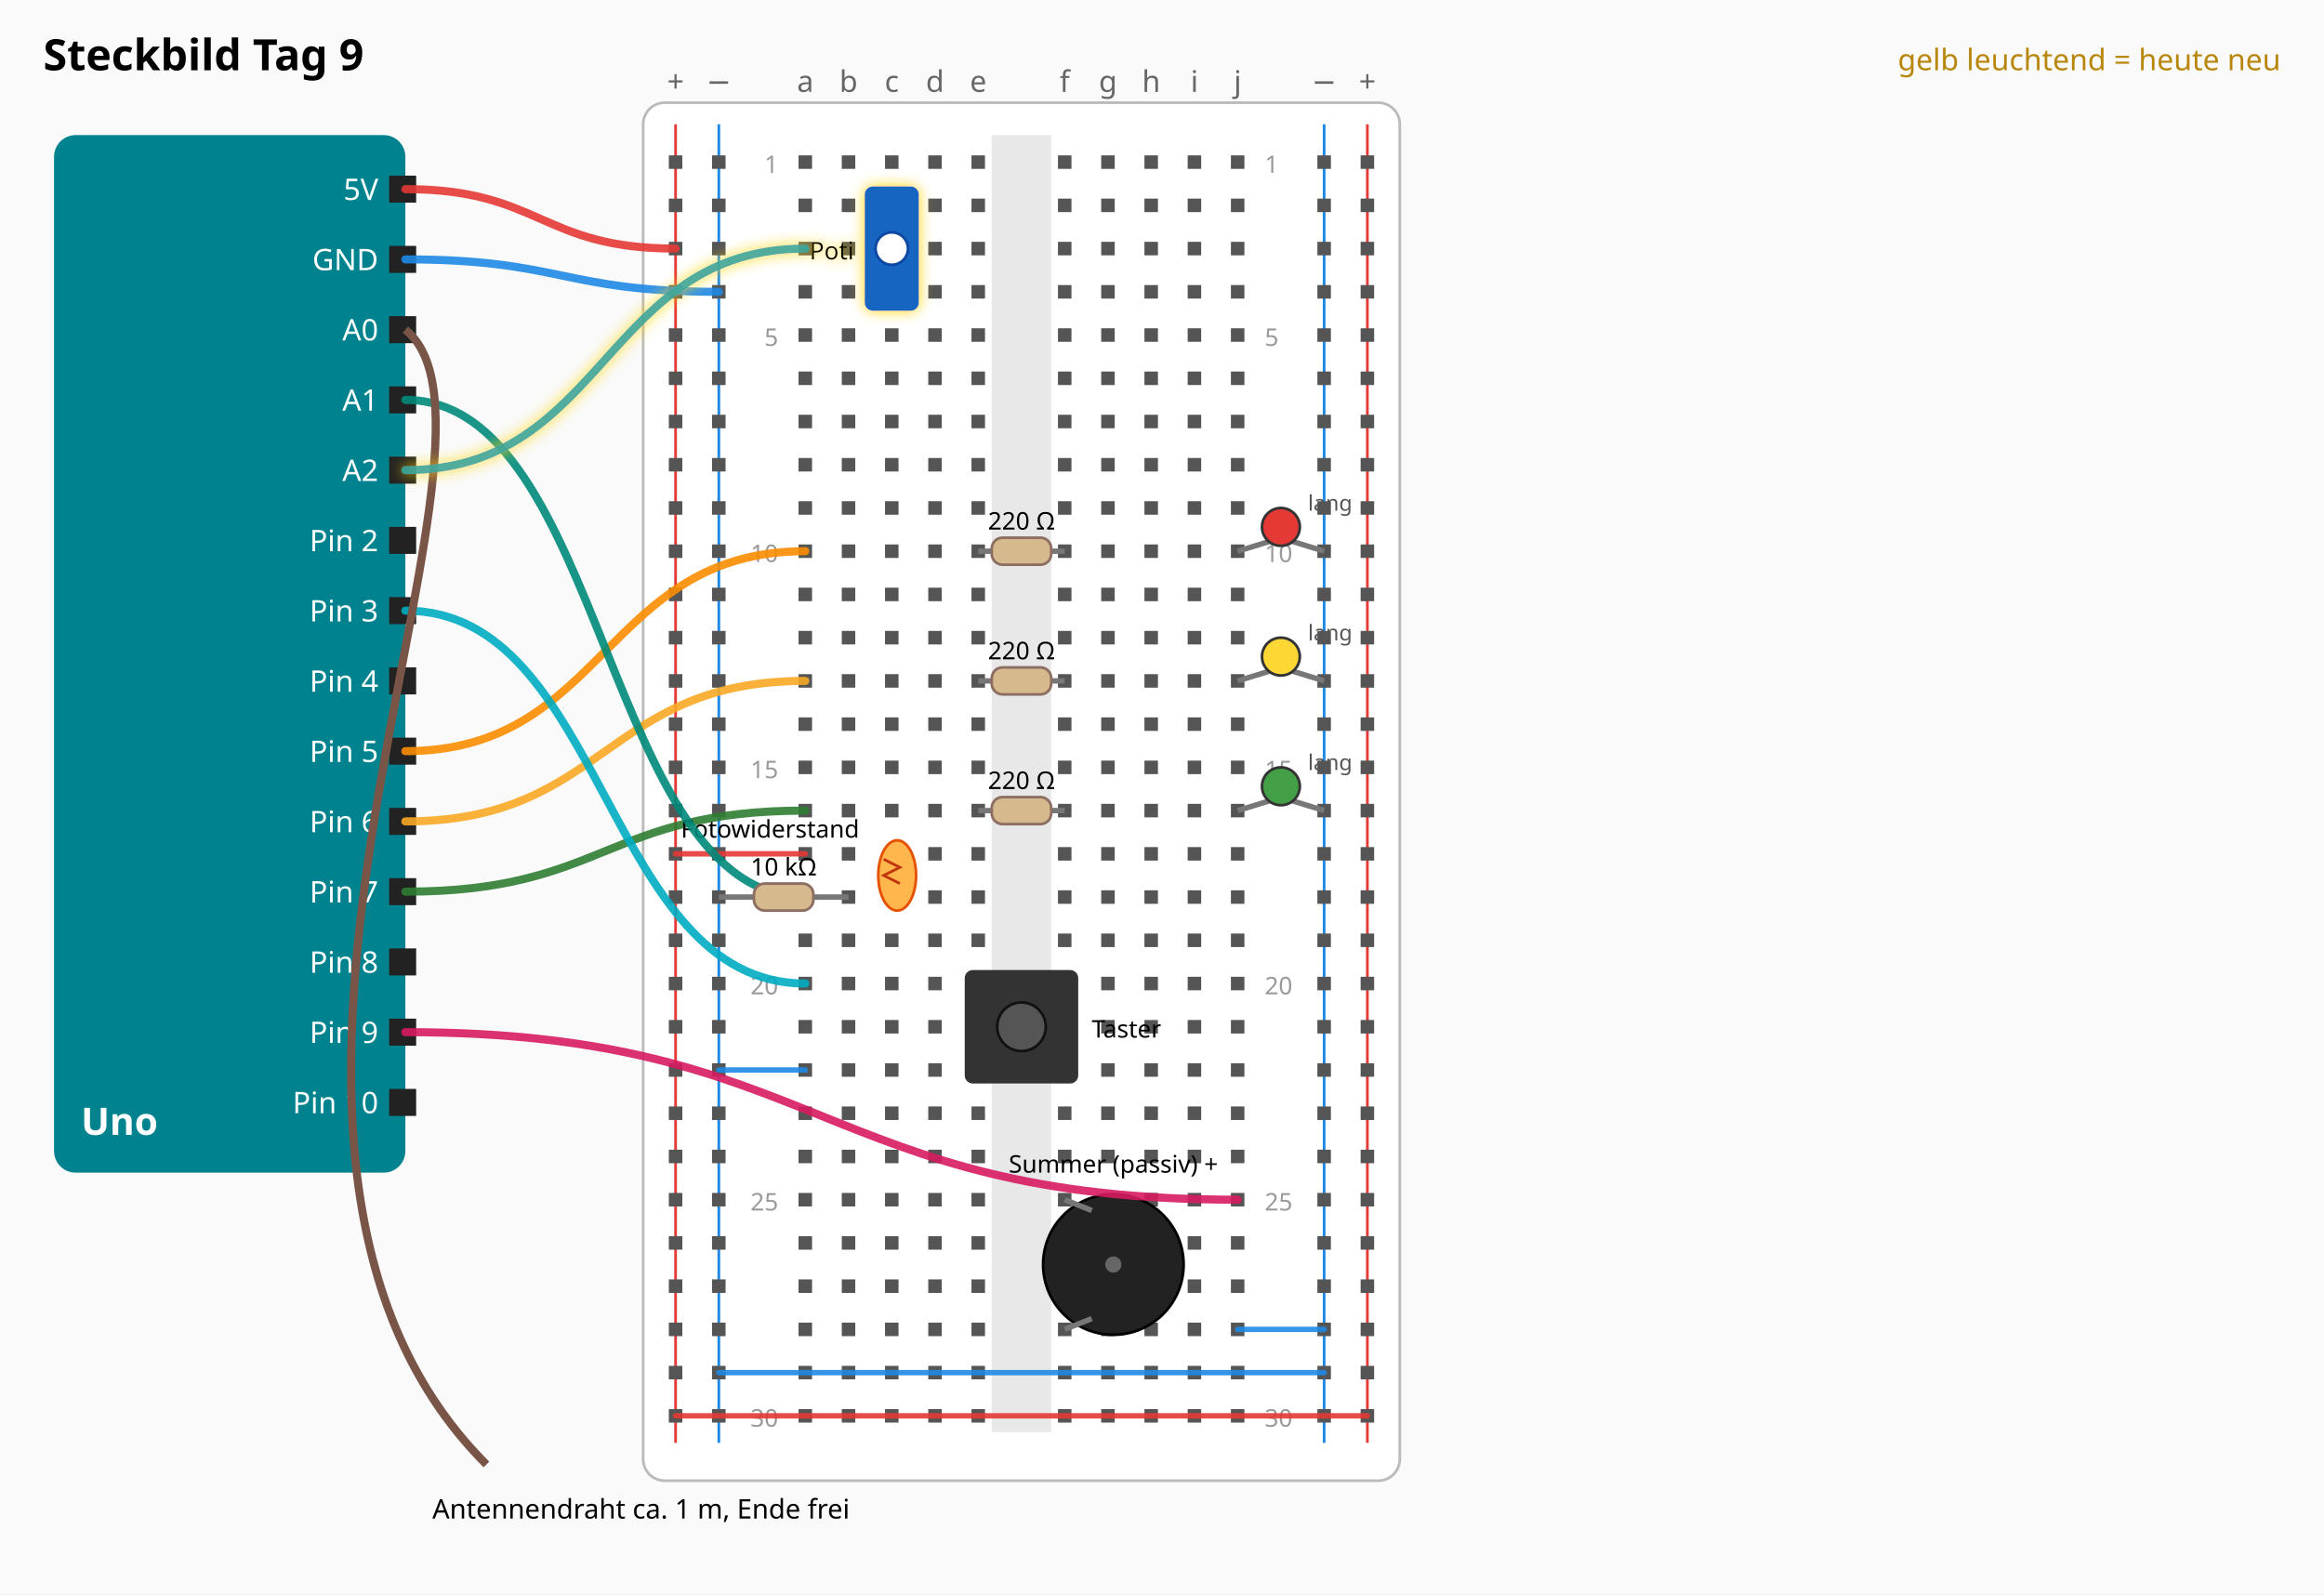
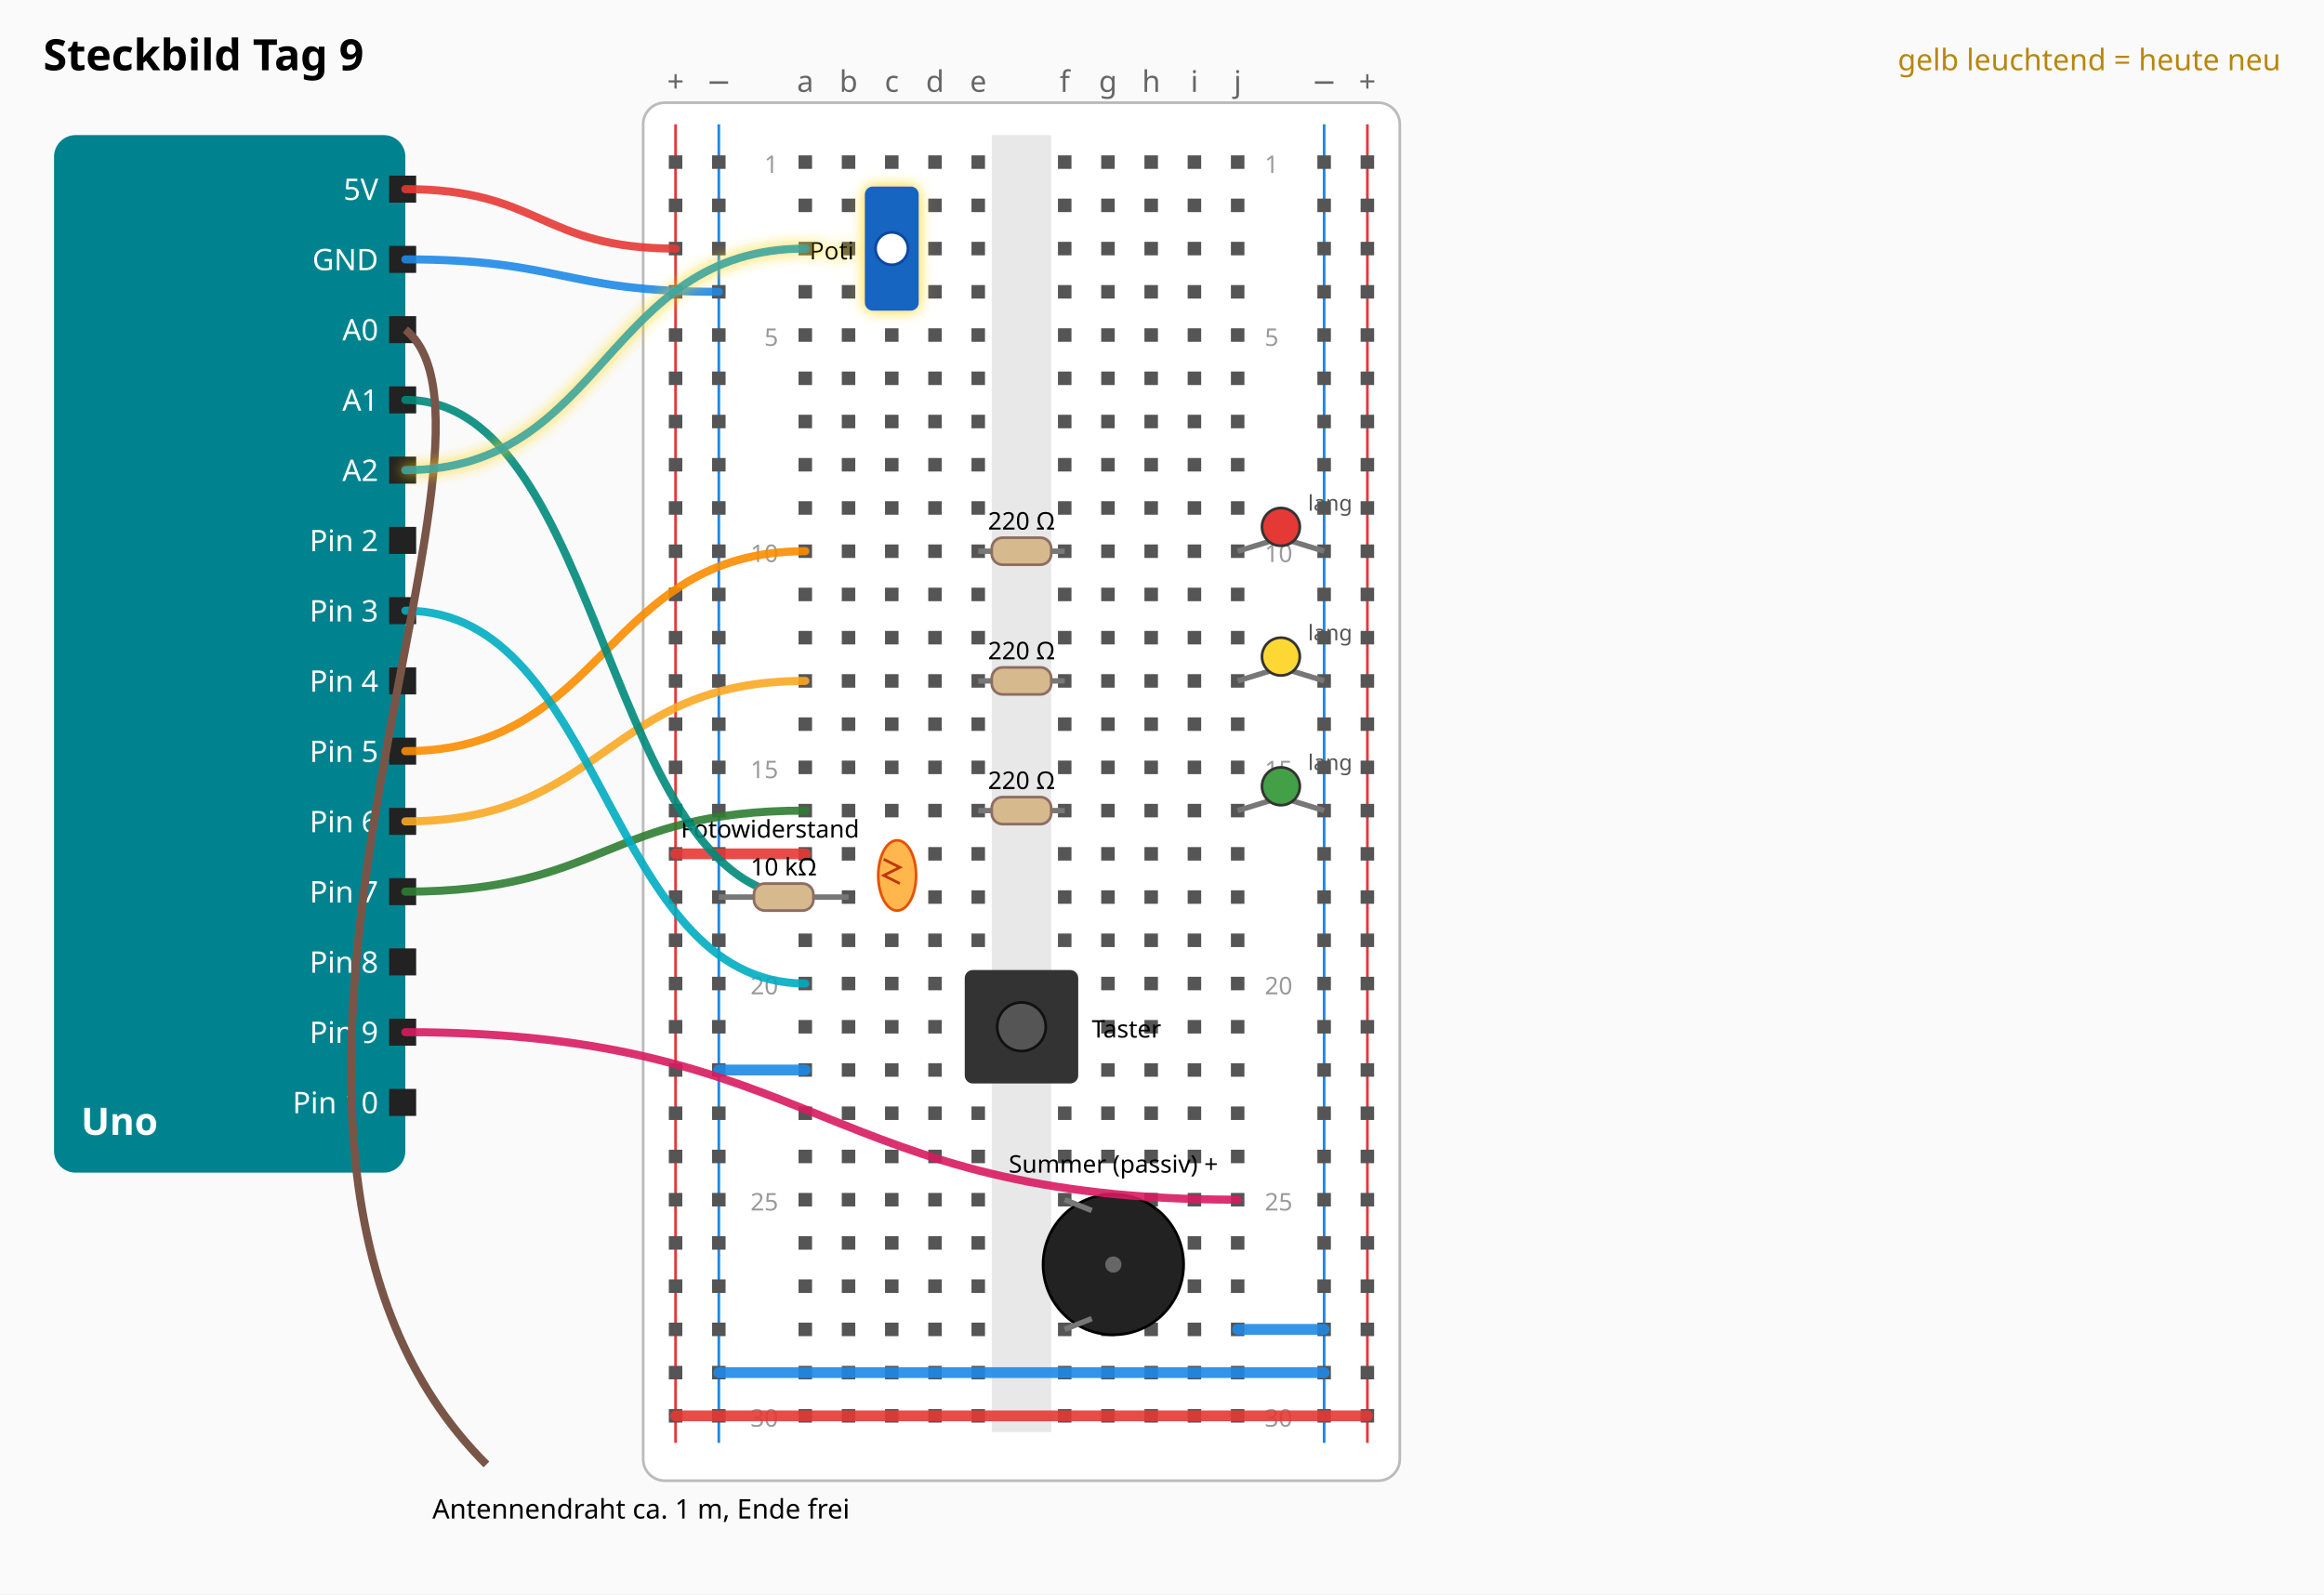
<svg xmlns="http://www.w3.org/2000/svg" viewBox="0 0 860 590" font-family="sans-serif" font-size="11">
  <defs>
    <filter id="glow" x="-50%" y="-50%" width="200%" height="200%">
      <feDropShadow dx="0" dy="0" stdDeviation="2.5" flood-color="#ffd400" flood-opacity="1" />
    </filter>
  </defs>
  <rect width="860" height="590" fill="#fafafa" />
  <text x="16" y="26" font-size="16" font-weight="bold">Steckbild Tag 9</text>
  <text x="844" y="26" text-anchor="end" fill="#b8860b">gelb leuchtend = heute neu</text>
  <rect x="238" y="38" width="280" height="510" rx="8" fill="#ffffff" stroke="#bbb" />
  <rect x="367" y="50" width="22" height="480" fill="#e8e8e8" />
  <line x1="250" y1="46" x2="250" y2="534" stroke="#e53935" stroke-width="1" />
  <line x1="506" y1="46" x2="506" y2="534" stroke="#e53935" stroke-width="1" />
  <line x1="266" y1="46" x2="266" y2="534" stroke="#1e88e5" stroke-width="1" />
  <line x1="490" y1="46" x2="490" y2="534" stroke="#1e88e5" stroke-width="1" />
  <text x="250" y="34" text-anchor="middle" fill="#666">+</text>
  <rect x="247.5" y="57.5" width="5" height="5" fill="#555" />
  <rect x="247.5" y="73.5" width="5" height="5" fill="#555" />
  <rect x="247.5" y="89.5" width="5" height="5" fill="#555" />
  <rect x="247.5" y="105.5" width="5" height="5" fill="#555" />
  <rect x="247.5" y="121.5" width="5" height="5" fill="#555" />
  <rect x="247.5" y="137.5" width="5" height="5" fill="#555" />
  <rect x="247.5" y="153.5" width="5" height="5" fill="#555" />
  <rect x="247.5" y="169.5" width="5" height="5" fill="#555" />
  <rect x="247.5" y="185.5" width="5" height="5" fill="#555" />
  <rect x="247.5" y="201.5" width="5" height="5" fill="#555" />
  <rect x="247.5" y="217.5" width="5" height="5" fill="#555" />
  <rect x="247.5" y="233.5" width="5" height="5" fill="#555" />
  <rect x="247.5" y="249.5" width="5" height="5" fill="#555" />
  <rect x="247.5" y="265.5" width="5" height="5" fill="#555" />
  <rect x="247.5" y="281.5" width="5" height="5" fill="#555" />
  <rect x="247.5" y="297.5" width="5" height="5" fill="#555" />
  <rect x="247.5" y="313.5" width="5" height="5" fill="#555" />
  <rect x="247.5" y="329.5" width="5" height="5" fill="#555" />
  <rect x="247.5" y="345.5" width="5" height="5" fill="#555" />
  <rect x="247.5" y="361.5" width="5" height="5" fill="#555" />
  <rect x="247.5" y="377.5" width="5" height="5" fill="#555" />
  <rect x="247.5" y="393.5" width="5" height="5" fill="#555" />
  <rect x="247.5" y="409.5" width="5" height="5" fill="#555" />
  <rect x="247.5" y="425.5" width="5" height="5" fill="#555" />
  <rect x="247.5" y="441.5" width="5" height="5" fill="#555" />
  <rect x="247.5" y="457.5" width="5" height="5" fill="#555" />
  <rect x="247.5" y="473.5" width="5" height="5" fill="#555" />
  <rect x="247.5" y="489.5" width="5" height="5" fill="#555" />
  <rect x="247.5" y="505.5" width="5" height="5" fill="#555" />
  <rect x="247.5" y="521.5" width="5" height="5" fill="#555" />
  <text x="266" y="34" text-anchor="middle" fill="#666">−</text>
  <rect x="263.5" y="57.5" width="5" height="5" fill="#555" />
  <rect x="263.5" y="73.5" width="5" height="5" fill="#555" />
  <rect x="263.5" y="89.5" width="5" height="5" fill="#555" />
  <rect x="263.5" y="105.5" width="5" height="5" fill="#555" />
  <rect x="263.5" y="121.5" width="5" height="5" fill="#555" />
  <rect x="263.5" y="137.5" width="5" height="5" fill="#555" />
  <rect x="263.5" y="153.5" width="5" height="5" fill="#555" />
  <rect x="263.5" y="169.5" width="5" height="5" fill="#555" />
  <rect x="263.5" y="185.5" width="5" height="5" fill="#555" />
  <rect x="263.5" y="201.5" width="5" height="5" fill="#555" />
  <rect x="263.5" y="217.5" width="5" height="5" fill="#555" />
  <rect x="263.5" y="233.5" width="5" height="5" fill="#555" />
  <rect x="263.5" y="249.5" width="5" height="5" fill="#555" />
  <rect x="263.5" y="265.5" width="5" height="5" fill="#555" />
  <rect x="263.5" y="281.5" width="5" height="5" fill="#555" />
  <rect x="263.5" y="297.5" width="5" height="5" fill="#555" />
  <rect x="263.5" y="313.5" width="5" height="5" fill="#555" />
  <rect x="263.5" y="329.5" width="5" height="5" fill="#555" />
  <rect x="263.5" y="345.5" width="5" height="5" fill="#555" />
  <rect x="263.5" y="361.5" width="5" height="5" fill="#555" />
  <rect x="263.5" y="377.5" width="5" height="5" fill="#555" />
  <rect x="263.5" y="393.5" width="5" height="5" fill="#555" />
  <rect x="263.5" y="409.5" width="5" height="5" fill="#555" />
  <rect x="263.5" y="425.5" width="5" height="5" fill="#555" />
  <rect x="263.5" y="441.5" width="5" height="5" fill="#555" />
  <rect x="263.5" y="457.5" width="5" height="5" fill="#555" />
  <rect x="263.5" y="473.5" width="5" height="5" fill="#555" />
  <rect x="263.5" y="489.5" width="5" height="5" fill="#555" />
  <rect x="263.5" y="505.5" width="5" height="5" fill="#555" />
  <rect x="263.5" y="521.5" width="5" height="5" fill="#555" />
  <text x="298" y="34" text-anchor="middle" fill="#666">a</text>
  <rect x="295.5" y="57.5" width="5" height="5" fill="#555" />
  <rect x="295.5" y="73.5" width="5" height="5" fill="#555" />
  <rect x="295.5" y="89.5" width="5" height="5" fill="#555" />
  <rect x="295.5" y="105.5" width="5" height="5" fill="#555" />
  <rect x="295.5" y="121.5" width="5" height="5" fill="#555" />
  <rect x="295.5" y="137.5" width="5" height="5" fill="#555" />
  <rect x="295.5" y="153.5" width="5" height="5" fill="#555" />
  <rect x="295.5" y="169.5" width="5" height="5" fill="#555" />
  <rect x="295.5" y="185.5" width="5" height="5" fill="#555" />
  <rect x="295.5" y="201.5" width="5" height="5" fill="#555" />
  <rect x="295.5" y="217.5" width="5" height="5" fill="#555" />
  <rect x="295.5" y="233.5" width="5" height="5" fill="#555" />
  <rect x="295.5" y="249.5" width="5" height="5" fill="#555" />
  <rect x="295.5" y="265.5" width="5" height="5" fill="#555" />
  <rect x="295.5" y="281.5" width="5" height="5" fill="#555" />
  <rect x="295.5" y="297.5" width="5" height="5" fill="#555" />
  <rect x="295.5" y="313.5" width="5" height="5" fill="#555" />
  <rect x="295.5" y="329.5" width="5" height="5" fill="#555" />
  <rect x="295.5" y="345.5" width="5" height="5" fill="#555" />
  <rect x="295.5" y="361.5" width="5" height="5" fill="#555" />
  <rect x="295.5" y="377.5" width="5" height="5" fill="#555" />
  <rect x="295.5" y="393.5" width="5" height="5" fill="#555" />
  <rect x="295.5" y="409.5" width="5" height="5" fill="#555" />
  <rect x="295.5" y="425.5" width="5" height="5" fill="#555" />
  <rect x="295.5" y="441.5" width="5" height="5" fill="#555" />
  <rect x="295.5" y="457.5" width="5" height="5" fill="#555" />
  <rect x="295.5" y="473.5" width="5" height="5" fill="#555" />
  <rect x="295.5" y="489.5" width="5" height="5" fill="#555" />
  <rect x="295.5" y="505.5" width="5" height="5" fill="#555" />
  <rect x="295.5" y="521.5" width="5" height="5" fill="#555" />
  <text x="314" y="34" text-anchor="middle" fill="#666">b</text>
  <rect x="311.5" y="57.5" width="5" height="5" fill="#555" />
  <rect x="311.5" y="73.5" width="5" height="5" fill="#555" />
  <rect x="311.5" y="89.5" width="5" height="5" fill="#555" />
  <rect x="311.5" y="105.5" width="5" height="5" fill="#555" />
  <rect x="311.5" y="121.5" width="5" height="5" fill="#555" />
  <rect x="311.5" y="137.5" width="5" height="5" fill="#555" />
  <rect x="311.5" y="153.5" width="5" height="5" fill="#555" />
  <rect x="311.5" y="169.5" width="5" height="5" fill="#555" />
  <rect x="311.5" y="185.5" width="5" height="5" fill="#555" />
  <rect x="311.5" y="201.5" width="5" height="5" fill="#555" />
  <rect x="311.5" y="217.5" width="5" height="5" fill="#555" />
  <rect x="311.5" y="233.5" width="5" height="5" fill="#555" />
  <rect x="311.5" y="249.5" width="5" height="5" fill="#555" />
  <rect x="311.5" y="265.5" width="5" height="5" fill="#555" />
  <rect x="311.5" y="281.5" width="5" height="5" fill="#555" />
  <rect x="311.5" y="297.5" width="5" height="5" fill="#555" />
  <rect x="311.5" y="313.5" width="5" height="5" fill="#555" />
  <rect x="311.5" y="329.5" width="5" height="5" fill="#555" />
  <rect x="311.5" y="345.5" width="5" height="5" fill="#555" />
  <rect x="311.5" y="361.5" width="5" height="5" fill="#555" />
  <rect x="311.5" y="377.5" width="5" height="5" fill="#555" />
  <rect x="311.5" y="393.5" width="5" height="5" fill="#555" />
  <rect x="311.5" y="409.5" width="5" height="5" fill="#555" />
  <rect x="311.5" y="425.5" width="5" height="5" fill="#555" />
  <rect x="311.5" y="441.5" width="5" height="5" fill="#555" />
  <rect x="311.5" y="457.5" width="5" height="5" fill="#555" />
  <rect x="311.5" y="473.5" width="5" height="5" fill="#555" />
  <rect x="311.5" y="489.5" width="5" height="5" fill="#555" />
  <rect x="311.5" y="505.5" width="5" height="5" fill="#555" />
  <rect x="311.5" y="521.5" width="5" height="5" fill="#555" />
  <text x="330" y="34" text-anchor="middle" fill="#666">c</text>
  <rect x="327.5" y="57.5" width="5" height="5" fill="#555" />
  <rect x="327.5" y="73.5" width="5" height="5" fill="#555" />
  <rect x="327.5" y="89.5" width="5" height="5" fill="#555" />
  <rect x="327.5" y="105.5" width="5" height="5" fill="#555" />
  <rect x="327.5" y="121.5" width="5" height="5" fill="#555" />
  <rect x="327.5" y="137.5" width="5" height="5" fill="#555" />
  <rect x="327.5" y="153.5" width="5" height="5" fill="#555" />
  <rect x="327.5" y="169.5" width="5" height="5" fill="#555" />
  <rect x="327.5" y="185.5" width="5" height="5" fill="#555" />
  <rect x="327.5" y="201.5" width="5" height="5" fill="#555" />
  <rect x="327.5" y="217.5" width="5" height="5" fill="#555" />
  <rect x="327.5" y="233.5" width="5" height="5" fill="#555" />
  <rect x="327.5" y="249.5" width="5" height="5" fill="#555" />
  <rect x="327.5" y="265.5" width="5" height="5" fill="#555" />
  <rect x="327.5" y="281.5" width="5" height="5" fill="#555" />
  <rect x="327.5" y="297.5" width="5" height="5" fill="#555" />
  <rect x="327.5" y="313.5" width="5" height="5" fill="#555" />
  <rect x="327.5" y="329.5" width="5" height="5" fill="#555" />
  <rect x="327.5" y="345.5" width="5" height="5" fill="#555" />
  <rect x="327.5" y="361.5" width="5" height="5" fill="#555" />
  <rect x="327.5" y="377.5" width="5" height="5" fill="#555" />
  <rect x="327.5" y="393.5" width="5" height="5" fill="#555" />
  <rect x="327.5" y="409.5" width="5" height="5" fill="#555" />
  <rect x="327.5" y="425.5" width="5" height="5" fill="#555" />
  <rect x="327.5" y="441.5" width="5" height="5" fill="#555" />
  <rect x="327.5" y="457.5" width="5" height="5" fill="#555" />
  <rect x="327.5" y="473.5" width="5" height="5" fill="#555" />
  <rect x="327.5" y="489.5" width="5" height="5" fill="#555" />
  <rect x="327.5" y="505.5" width="5" height="5" fill="#555" />
  <rect x="327.5" y="521.5" width="5" height="5" fill="#555" />
  <text x="346" y="34" text-anchor="middle" fill="#666">d</text>
  <rect x="343.5" y="57.5" width="5" height="5" fill="#555" />
  <rect x="343.5" y="73.5" width="5" height="5" fill="#555" />
  <rect x="343.5" y="89.5" width="5" height="5" fill="#555" />
  <rect x="343.5" y="105.5" width="5" height="5" fill="#555" />
  <rect x="343.5" y="121.5" width="5" height="5" fill="#555" />
  <rect x="343.5" y="137.5" width="5" height="5" fill="#555" />
  <rect x="343.5" y="153.5" width="5" height="5" fill="#555" />
  <rect x="343.5" y="169.5" width="5" height="5" fill="#555" />
  <rect x="343.5" y="185.5" width="5" height="5" fill="#555" />
  <rect x="343.5" y="201.5" width="5" height="5" fill="#555" />
  <rect x="343.5" y="217.5" width="5" height="5" fill="#555" />
  <rect x="343.5" y="233.5" width="5" height="5" fill="#555" />
  <rect x="343.5" y="249.5" width="5" height="5" fill="#555" />
  <rect x="343.5" y="265.5" width="5" height="5" fill="#555" />
  <rect x="343.5" y="281.5" width="5" height="5" fill="#555" />
  <rect x="343.5" y="297.5" width="5" height="5" fill="#555" />
  <rect x="343.5" y="313.5" width="5" height="5" fill="#555" />
  <rect x="343.5" y="329.5" width="5" height="5" fill="#555" />
  <rect x="343.5" y="345.5" width="5" height="5" fill="#555" />
  <rect x="343.5" y="361.5" width="5" height="5" fill="#555" />
  <rect x="343.5" y="377.5" width="5" height="5" fill="#555" />
  <rect x="343.5" y="393.5" width="5" height="5" fill="#555" />
  <rect x="343.5" y="409.5" width="5" height="5" fill="#555" />
  <rect x="343.5" y="425.5" width="5" height="5" fill="#555" />
  <rect x="343.5" y="441.5" width="5" height="5" fill="#555" />
  <rect x="343.5" y="457.5" width="5" height="5" fill="#555" />
  <rect x="343.5" y="473.5" width="5" height="5" fill="#555" />
  <rect x="343.5" y="489.5" width="5" height="5" fill="#555" />
  <rect x="343.5" y="505.5" width="5" height="5" fill="#555" />
  <rect x="343.5" y="521.5" width="5" height="5" fill="#555" />
  <text x="362" y="34" text-anchor="middle" fill="#666">e</text>
  <rect x="359.5" y="57.5" width="5" height="5" fill="#555" />
  <rect x="359.5" y="73.5" width="5" height="5" fill="#555" />
  <rect x="359.5" y="89.5" width="5" height="5" fill="#555" />
  <rect x="359.5" y="105.5" width="5" height="5" fill="#555" />
  <rect x="359.5" y="121.5" width="5" height="5" fill="#555" />
  <rect x="359.5" y="137.5" width="5" height="5" fill="#555" />
  <rect x="359.5" y="153.5" width="5" height="5" fill="#555" />
  <rect x="359.5" y="169.5" width="5" height="5" fill="#555" />
  <rect x="359.5" y="185.5" width="5" height="5" fill="#555" />
  <rect x="359.5" y="201.5" width="5" height="5" fill="#555" />
  <rect x="359.5" y="217.5" width="5" height="5" fill="#555" />
  <rect x="359.5" y="233.5" width="5" height="5" fill="#555" />
  <rect x="359.5" y="249.5" width="5" height="5" fill="#555" />
  <rect x="359.5" y="265.5" width="5" height="5" fill="#555" />
  <rect x="359.5" y="281.5" width="5" height="5" fill="#555" />
  <rect x="359.5" y="297.5" width="5" height="5" fill="#555" />
  <rect x="359.5" y="313.5" width="5" height="5" fill="#555" />
  <rect x="359.5" y="329.5" width="5" height="5" fill="#555" />
  <rect x="359.5" y="345.5" width="5" height="5" fill="#555" />
  <rect x="359.5" y="361.5" width="5" height="5" fill="#555" />
  <rect x="359.5" y="377.5" width="5" height="5" fill="#555" />
  <rect x="359.5" y="393.5" width="5" height="5" fill="#555" />
  <rect x="359.5" y="409.5" width="5" height="5" fill="#555" />
  <rect x="359.5" y="425.5" width="5" height="5" fill="#555" />
  <rect x="359.5" y="441.5" width="5" height="5" fill="#555" />
  <rect x="359.5" y="457.5" width="5" height="5" fill="#555" />
  <rect x="359.5" y="473.5" width="5" height="5" fill="#555" />
  <rect x="359.5" y="489.5" width="5" height="5" fill="#555" />
  <rect x="359.5" y="505.5" width="5" height="5" fill="#555" />
  <rect x="359.5" y="521.5" width="5" height="5" fill="#555" />
  <text x="394" y="34" text-anchor="middle" fill="#666">f</text>
  <rect x="391.5" y="57.5" width="5" height="5" fill="#555" />
  <rect x="391.5" y="73.5" width="5" height="5" fill="#555" />
  <rect x="391.5" y="89.5" width="5" height="5" fill="#555" />
  <rect x="391.5" y="105.5" width="5" height="5" fill="#555" />
  <rect x="391.5" y="121.5" width="5" height="5" fill="#555" />
  <rect x="391.5" y="137.5" width="5" height="5" fill="#555" />
  <rect x="391.5" y="153.5" width="5" height="5" fill="#555" />
  <rect x="391.5" y="169.5" width="5" height="5" fill="#555" />
  <rect x="391.5" y="185.5" width="5" height="5" fill="#555" />
  <rect x="391.5" y="201.5" width="5" height="5" fill="#555" />
  <rect x="391.5" y="217.5" width="5" height="5" fill="#555" />
  <rect x="391.5" y="233.5" width="5" height="5" fill="#555" />
  <rect x="391.5" y="249.5" width="5" height="5" fill="#555" />
  <rect x="391.5" y="265.5" width="5" height="5" fill="#555" />
  <rect x="391.5" y="281.5" width="5" height="5" fill="#555" />
  <rect x="391.5" y="297.5" width="5" height="5" fill="#555" />
  <rect x="391.5" y="313.5" width="5" height="5" fill="#555" />
  <rect x="391.5" y="329.5" width="5" height="5" fill="#555" />
  <rect x="391.5" y="345.5" width="5" height="5" fill="#555" />
  <rect x="391.5" y="361.5" width="5" height="5" fill="#555" />
  <rect x="391.5" y="377.5" width="5" height="5" fill="#555" />
  <rect x="391.5" y="393.5" width="5" height="5" fill="#555" />
  <rect x="391.5" y="409.5" width="5" height="5" fill="#555" />
  <rect x="391.5" y="425.5" width="5" height="5" fill="#555" />
  <rect x="391.5" y="441.5" width="5" height="5" fill="#555" />
  <rect x="391.5" y="457.5" width="5" height="5" fill="#555" />
  <rect x="391.5" y="473.5" width="5" height="5" fill="#555" />
  <rect x="391.5" y="489.5" width="5" height="5" fill="#555" />
  <rect x="391.5" y="505.5" width="5" height="5" fill="#555" />
  <rect x="391.5" y="521.5" width="5" height="5" fill="#555" />
  <text x="410" y="34" text-anchor="middle" fill="#666">g</text>
  <rect x="407.5" y="57.5" width="5" height="5" fill="#555" />
  <rect x="407.5" y="73.5" width="5" height="5" fill="#555" />
  <rect x="407.5" y="89.5" width="5" height="5" fill="#555" />
  <rect x="407.5" y="105.5" width="5" height="5" fill="#555" />
  <rect x="407.5" y="121.5" width="5" height="5" fill="#555" />
  <rect x="407.5" y="137.5" width="5" height="5" fill="#555" />
  <rect x="407.5" y="153.5" width="5" height="5" fill="#555" />
  <rect x="407.5" y="169.5" width="5" height="5" fill="#555" />
  <rect x="407.5" y="185.5" width="5" height="5" fill="#555" />
  <rect x="407.5" y="201.5" width="5" height="5" fill="#555" />
  <rect x="407.5" y="217.5" width="5" height="5" fill="#555" />
  <rect x="407.5" y="233.5" width="5" height="5" fill="#555" />
  <rect x="407.5" y="249.5" width="5" height="5" fill="#555" />
  <rect x="407.5" y="265.5" width="5" height="5" fill="#555" />
  <rect x="407.5" y="281.5" width="5" height="5" fill="#555" />
  <rect x="407.5" y="297.5" width="5" height="5" fill="#555" />
  <rect x="407.5" y="313.5" width="5" height="5" fill="#555" />
  <rect x="407.5" y="329.5" width="5" height="5" fill="#555" />
  <rect x="407.5" y="345.5" width="5" height="5" fill="#555" />
  <rect x="407.5" y="361.5" width="5" height="5" fill="#555" />
  <rect x="407.5" y="377.5" width="5" height="5" fill="#555" />
  <rect x="407.5" y="393.5" width="5" height="5" fill="#555" />
  <rect x="407.5" y="409.5" width="5" height="5" fill="#555" />
  <rect x="407.5" y="425.5" width="5" height="5" fill="#555" />
  <rect x="407.5" y="441.5" width="5" height="5" fill="#555" />
  <rect x="407.5" y="457.5" width="5" height="5" fill="#555" />
  <rect x="407.5" y="473.5" width="5" height="5" fill="#555" />
  <rect x="407.5" y="489.5" width="5" height="5" fill="#555" />
  <rect x="407.5" y="505.5" width="5" height="5" fill="#555" />
  <rect x="407.5" y="521.5" width="5" height="5" fill="#555" />
  <text x="426" y="34" text-anchor="middle" fill="#666">h</text>
  <rect x="423.5" y="57.5" width="5" height="5" fill="#555" />
  <rect x="423.5" y="73.5" width="5" height="5" fill="#555" />
  <rect x="423.5" y="89.5" width="5" height="5" fill="#555" />
  <rect x="423.5" y="105.5" width="5" height="5" fill="#555" />
  <rect x="423.5" y="121.5" width="5" height="5" fill="#555" />
  <rect x="423.5" y="137.5" width="5" height="5" fill="#555" />
  <rect x="423.5" y="153.5" width="5" height="5" fill="#555" />
  <rect x="423.5" y="169.5" width="5" height="5" fill="#555" />
  <rect x="423.5" y="185.5" width="5" height="5" fill="#555" />
  <rect x="423.5" y="201.5" width="5" height="5" fill="#555" />
  <rect x="423.5" y="217.5" width="5" height="5" fill="#555" />
  <rect x="423.5" y="233.5" width="5" height="5" fill="#555" />
  <rect x="423.5" y="249.5" width="5" height="5" fill="#555" />
  <rect x="423.5" y="265.5" width="5" height="5" fill="#555" />
  <rect x="423.5" y="281.5" width="5" height="5" fill="#555" />
  <rect x="423.5" y="297.5" width="5" height="5" fill="#555" />
  <rect x="423.5" y="313.5" width="5" height="5" fill="#555" />
  <rect x="423.5" y="329.5" width="5" height="5" fill="#555" />
  <rect x="423.5" y="345.5" width="5" height="5" fill="#555" />
  <rect x="423.5" y="361.5" width="5" height="5" fill="#555" />
  <rect x="423.5" y="377.5" width="5" height="5" fill="#555" />
  <rect x="423.5" y="393.5" width="5" height="5" fill="#555" />
  <rect x="423.5" y="409.5" width="5" height="5" fill="#555" />
  <rect x="423.5" y="425.5" width="5" height="5" fill="#555" />
  <rect x="423.5" y="441.5" width="5" height="5" fill="#555" />
  <rect x="423.5" y="457.5" width="5" height="5" fill="#555" />
  <rect x="423.5" y="473.5" width="5" height="5" fill="#555" />
  <rect x="423.5" y="489.5" width="5" height="5" fill="#555" />
  <rect x="423.5" y="505.5" width="5" height="5" fill="#555" />
  <rect x="423.5" y="521.5" width="5" height="5" fill="#555" />
  <text x="442" y="34" text-anchor="middle" fill="#666">i</text>
  <rect x="439.5" y="57.5" width="5" height="5" fill="#555" />
  <rect x="439.5" y="73.5" width="5" height="5" fill="#555" />
  <rect x="439.5" y="89.5" width="5" height="5" fill="#555" />
  <rect x="439.5" y="105.5" width="5" height="5" fill="#555" />
  <rect x="439.5" y="121.5" width="5" height="5" fill="#555" />
  <rect x="439.5" y="137.5" width="5" height="5" fill="#555" />
  <rect x="439.5" y="153.5" width="5" height="5" fill="#555" />
  <rect x="439.5" y="169.5" width="5" height="5" fill="#555" />
  <rect x="439.5" y="185.5" width="5" height="5" fill="#555" />
  <rect x="439.5" y="201.5" width="5" height="5" fill="#555" />
  <rect x="439.5" y="217.5" width="5" height="5" fill="#555" />
  <rect x="439.5" y="233.5" width="5" height="5" fill="#555" />
  <rect x="439.5" y="249.5" width="5" height="5" fill="#555" />
  <rect x="439.5" y="265.5" width="5" height="5" fill="#555" />
  <rect x="439.5" y="281.5" width="5" height="5" fill="#555" />
  <rect x="439.5" y="297.5" width="5" height="5" fill="#555" />
  <rect x="439.5" y="313.5" width="5" height="5" fill="#555" />
  <rect x="439.5" y="329.5" width="5" height="5" fill="#555" />
  <rect x="439.5" y="345.5" width="5" height="5" fill="#555" />
  <rect x="439.5" y="361.5" width="5" height="5" fill="#555" />
  <rect x="439.5" y="377.5" width="5" height="5" fill="#555" />
  <rect x="439.5" y="393.5" width="5" height="5" fill="#555" />
  <rect x="439.5" y="409.5" width="5" height="5" fill="#555" />
  <rect x="439.5" y="425.5" width="5" height="5" fill="#555" />
  <rect x="439.5" y="441.5" width="5" height="5" fill="#555" />
  <rect x="439.5" y="457.5" width="5" height="5" fill="#555" />
  <rect x="439.5" y="473.5" width="5" height="5" fill="#555" />
  <rect x="439.5" y="489.5" width="5" height="5" fill="#555" />
  <rect x="439.5" y="505.5" width="5" height="5" fill="#555" />
  <rect x="439.5" y="521.5" width="5" height="5" fill="#555" />
  <text x="458" y="34" text-anchor="middle" fill="#666">j</text>
  <rect x="455.5" y="57.5" width="5" height="5" fill="#555" />
  <rect x="455.5" y="73.5" width="5" height="5" fill="#555" />
  <rect x="455.5" y="89.5" width="5" height="5" fill="#555" />
  <rect x="455.5" y="105.5" width="5" height="5" fill="#555" />
  <rect x="455.5" y="121.5" width="5" height="5" fill="#555" />
  <rect x="455.5" y="137.5" width="5" height="5" fill="#555" />
  <rect x="455.5" y="153.5" width="5" height="5" fill="#555" />
  <rect x="455.5" y="169.5" width="5" height="5" fill="#555" />
  <rect x="455.5" y="185.5" width="5" height="5" fill="#555" />
  <rect x="455.5" y="201.5" width="5" height="5" fill="#555" />
  <rect x="455.5" y="217.5" width="5" height="5" fill="#555" />
  <rect x="455.5" y="233.5" width="5" height="5" fill="#555" />
  <rect x="455.5" y="249.5" width="5" height="5" fill="#555" />
  <rect x="455.5" y="265.5" width="5" height="5" fill="#555" />
  <rect x="455.5" y="281.5" width="5" height="5" fill="#555" />
  <rect x="455.5" y="297.5" width="5" height="5" fill="#555" />
  <rect x="455.5" y="313.5" width="5" height="5" fill="#555" />
  <rect x="455.5" y="329.5" width="5" height="5" fill="#555" />
  <rect x="455.5" y="345.5" width="5" height="5" fill="#555" />
  <rect x="455.5" y="361.5" width="5" height="5" fill="#555" />
  <rect x="455.5" y="377.5" width="5" height="5" fill="#555" />
  <rect x="455.5" y="393.5" width="5" height="5" fill="#555" />
  <rect x="455.5" y="409.5" width="5" height="5" fill="#555" />
  <rect x="455.5" y="425.5" width="5" height="5" fill="#555" />
  <rect x="455.5" y="441.5" width="5" height="5" fill="#555" />
  <rect x="455.5" y="457.5" width="5" height="5" fill="#555" />
  <rect x="455.5" y="473.5" width="5" height="5" fill="#555" />
  <rect x="455.5" y="489.5" width="5" height="5" fill="#555" />
  <rect x="455.5" y="505.5" width="5" height="5" fill="#555" />
  <rect x="455.5" y="521.5" width="5" height="5" fill="#555" />
  <text x="490" y="34" text-anchor="middle" fill="#666">−</text>
  <rect x="487.5" y="57.5" width="5" height="5" fill="#555" />
  <rect x="487.5" y="73.5" width="5" height="5" fill="#555" />
  <rect x="487.5" y="89.5" width="5" height="5" fill="#555" />
  <rect x="487.5" y="105.5" width="5" height="5" fill="#555" />
  <rect x="487.5" y="121.5" width="5" height="5" fill="#555" />
  <rect x="487.5" y="137.5" width="5" height="5" fill="#555" />
  <rect x="487.5" y="153.5" width="5" height="5" fill="#555" />
  <rect x="487.5" y="169.5" width="5" height="5" fill="#555" />
  <rect x="487.5" y="185.5" width="5" height="5" fill="#555" />
  <rect x="487.5" y="201.5" width="5" height="5" fill="#555" />
  <rect x="487.5" y="217.5" width="5" height="5" fill="#555" />
  <rect x="487.5" y="233.5" width="5" height="5" fill="#555" />
  <rect x="487.5" y="249.5" width="5" height="5" fill="#555" />
  <rect x="487.5" y="265.5" width="5" height="5" fill="#555" />
  <rect x="487.5" y="281.5" width="5" height="5" fill="#555" />
  <rect x="487.5" y="297.5" width="5" height="5" fill="#555" />
  <rect x="487.5" y="313.5" width="5" height="5" fill="#555" />
  <rect x="487.5" y="329.5" width="5" height="5" fill="#555" />
  <rect x="487.5" y="345.5" width="5" height="5" fill="#555" />
  <rect x="487.5" y="361.5" width="5" height="5" fill="#555" />
  <rect x="487.5" y="377.5" width="5" height="5" fill="#555" />
  <rect x="487.5" y="393.5" width="5" height="5" fill="#555" />
  <rect x="487.5" y="409.5" width="5" height="5" fill="#555" />
  <rect x="487.5" y="425.5" width="5" height="5" fill="#555" />
  <rect x="487.5" y="441.5" width="5" height="5" fill="#555" />
  <rect x="487.5" y="457.5" width="5" height="5" fill="#555" />
  <rect x="487.5" y="473.5" width="5" height="5" fill="#555" />
  <rect x="487.5" y="489.5" width="5" height="5" fill="#555" />
  <rect x="487.5" y="505.5" width="5" height="5" fill="#555" />
  <rect x="487.5" y="521.5" width="5" height="5" fill="#555" />
  <text x="506" y="34" text-anchor="middle" fill="#666">+</text>
  <rect x="503.5" y="57.5" width="5" height="5" fill="#555" />
  <rect x="503.5" y="73.5" width="5" height="5" fill="#555" />
  <rect x="503.5" y="89.5" width="5" height="5" fill="#555" />
  <rect x="503.5" y="105.5" width="5" height="5" fill="#555" />
  <rect x="503.5" y="121.5" width="5" height="5" fill="#555" />
  <rect x="503.5" y="137.5" width="5" height="5" fill="#555" />
  <rect x="503.5" y="153.5" width="5" height="5" fill="#555" />
  <rect x="503.5" y="169.5" width="5" height="5" fill="#555" />
  <rect x="503.5" y="185.5" width="5" height="5" fill="#555" />
  <rect x="503.5" y="201.5" width="5" height="5" fill="#555" />
  <rect x="503.5" y="217.5" width="5" height="5" fill="#555" />
  <rect x="503.5" y="233.5" width="5" height="5" fill="#555" />
  <rect x="503.5" y="249.5" width="5" height="5" fill="#555" />
  <rect x="503.5" y="265.5" width="5" height="5" fill="#555" />
  <rect x="503.5" y="281.5" width="5" height="5" fill="#555" />
  <rect x="503.5" y="297.5" width="5" height="5" fill="#555" />
  <rect x="503.5" y="313.5" width="5" height="5" fill="#555" />
  <rect x="503.5" y="329.5" width="5" height="5" fill="#555" />
  <rect x="503.5" y="345.5" width="5" height="5" fill="#555" />
  <rect x="503.5" y="361.5" width="5" height="5" fill="#555" />
  <rect x="503.5" y="377.5" width="5" height="5" fill="#555" />
  <rect x="503.5" y="393.5" width="5" height="5" fill="#555" />
  <rect x="503.5" y="409.5" width="5" height="5" fill="#555" />
  <rect x="503.5" y="425.5" width="5" height="5" fill="#555" />
  <rect x="503.5" y="441.5" width="5" height="5" fill="#555" />
  <rect x="503.5" y="457.5" width="5" height="5" fill="#555" />
  <rect x="503.5" y="473.5" width="5" height="5" fill="#555" />
  <rect x="503.5" y="489.5" width="5" height="5" fill="#555" />
  <rect x="503.5" y="505.5" width="5" height="5" fill="#555" />
  <rect x="503.5" y="521.5" width="5" height="5" fill="#555" />
  <text x="288" y="64" text-anchor="end" fill="#999" font-size="9">1</text>
  <text x="468" y="64" fill="#999" font-size="9">1</text>
  <text x="288" y="128" text-anchor="end" fill="#999" font-size="9">5</text>
  <text x="468" y="128" fill="#999" font-size="9">5</text>
  <text x="288" y="208" text-anchor="end" fill="#999" font-size="9">10</text>
  <text x="468" y="208" fill="#999" font-size="9">10</text>
  <text x="288" y="288" text-anchor="end" fill="#999" font-size="9">15</text>
  <text x="468" y="288" fill="#999" font-size="9">15</text>
  <text x="288" y="368" text-anchor="end" fill="#999" font-size="9">20</text>
  <text x="468" y="368" fill="#999" font-size="9">20</text>
  <text x="288" y="448" text-anchor="end" fill="#999" font-size="9">25</text>
  <text x="468" y="448" fill="#999" font-size="9">25</text>
  <text x="288" y="528" text-anchor="end" fill="#999" font-size="9">30</text>
  <text x="468" y="528" fill="#999" font-size="9">30</text>
  <rect x="20" y="50" width="130" height="384" rx="8" fill="#00838f" />
  <text x="30" y="420" fill="#fff" font-size="14" font-weight="bold">Uno</text>
  <text x="140" y="74" text-anchor="end" fill="#fff">5V</text>
  <rect x="144" y="65" width="10" height="10" fill="#222" />
  <text x="140" y="100" text-anchor="end" fill="#fff">GND</text>
  <rect x="144" y="91" width="10" height="10" fill="#222" />
  <text x="140" y="126" text-anchor="end" fill="#fff">A0</text>
  <rect x="144" y="117" width="10" height="10" fill="#222" />
  <text x="140" y="152" text-anchor="end" fill="#fff">A1</text>
  <rect x="144" y="143" width="10" height="10" fill="#222" />
  <text x="140" y="178" text-anchor="end" fill="#fff">A2</text>
  <rect x="144" y="169" width="10" height="10" fill="#222" />
  <text x="140" y="204" text-anchor="end" fill="#fff">Pin 2</text>
  <rect x="144" y="195" width="10" height="10" fill="#222" />
  <text x="140" y="230" text-anchor="end" fill="#fff">Pin 3</text>
  <rect x="144" y="221" width="10" height="10" fill="#222" />
  <text x="140" y="256" text-anchor="end" fill="#fff">Pin 4</text>
  <rect x="144" y="247" width="10" height="10" fill="#222" />
  <text x="140" y="282" text-anchor="end" fill="#fff">Pin 5</text>
  <rect x="144" y="273" width="10" height="10" fill="#222" />
  <text x="140" y="308" text-anchor="end" fill="#fff">Pin 6</text>
  <rect x="144" y="299" width="10" height="10" fill="#222" />
  <text x="140" y="334" text-anchor="end" fill="#fff">Pin 7</text>
  <rect x="144" y="325" width="10" height="10" fill="#222" />
  <text x="140" y="360" text-anchor="end" fill="#fff">Pin 8</text>
  <rect x="144" y="351" width="10" height="10" fill="#222" />
  <text x="140" y="386" text-anchor="end" fill="#fff">Pin 9</text>
  <rect x="144" y="377" width="10" height="10" fill="#222" />
  <text x="140" y="412" text-anchor="end" fill="#fff">Pin 10</text>
  <rect x="144" y="403" width="10" height="10" fill="#222" />
  <path d="M150,70 C200.0,70 200.0,92 250,92" fill="none" stroke="#e53935" stroke-width="3" stroke-linecap="round" opacity="0.9" />
  <path d="M150,96 C208.0,96 208.0,108 266,108" fill="none" stroke="#1e88e5" stroke-width="3" stroke-linecap="round" opacity="0.9" />
-   <path d="M250,524 C378.0,524 378.0,524 506,524" fill="none" stroke="#e53935" stroke-width="2" stroke-linecap="round" opacity="0.9" />
-   <path d="M266,508 C378.0,508 378.0,508 490,508" fill="none" stroke="#1e88e5" stroke-width="2" stroke-linecap="round" opacity="0.9" />
+   <path d="M250,524 C378.0,524 378.0,524 506,524" fill="none" stroke="#e53935" stroke-width="4" stroke-linecap="round" opacity="0.9" />
+   <path d="M266,508 C378.0,508 378.0,508 490,508" fill="none" stroke="#1e88e5" stroke-width="4" stroke-linecap="round" opacity="0.9" />
  <line x1="362" y1="204" x2="394" y2="204" stroke="#777" stroke-width="2" />
  <rect x="367.0" y="199.0" width="22" height="10" rx="4" fill="#d7b98e" stroke="#8d6e63" />
  <text x="378.0" y="196.0" text-anchor="middle" font-size="9">220 Ω</text>
  <line x1="458" y1="204" x2="471.0" y2="200" stroke="#777" stroke-width="2" />
  <line x1="490" y1="204" x2="477.0" y2="200" stroke="#777" stroke-width="2" />
  <circle cx="474.0" cy="195" r="7" fill="#e53935" stroke="#333" />
  <text x="484.0" y="189" font-size="8" fill="#555">lang</text>
  <path d="M150,278 C224.0,278 224.0,204 298,204" fill="none" stroke="#fb8c00" stroke-width="3" stroke-linecap="round" opacity="0.9" />
  <line x1="362" y1="252" x2="394" y2="252" stroke="#777" stroke-width="2" />
  <rect x="367.0" y="247.0" width="22" height="10" rx="4" fill="#d7b98e" stroke="#8d6e63" />
  <text x="378.0" y="244.0" text-anchor="middle" font-size="9">220 Ω</text>
  <line x1="458" y1="252" x2="471.0" y2="248" stroke="#777" stroke-width="2" />
  <line x1="490" y1="252" x2="477.0" y2="248" stroke="#777" stroke-width="2" />
  <circle cx="474.0" cy="243" r="7" fill="#fdd835" stroke="#333" />
  <text x="484.0" y="237" font-size="8" fill="#555">lang</text>
  <path d="M150,304 C224.0,304 224.0,252 298,252" fill="none" stroke="#f9a825" stroke-width="3" stroke-linecap="round" opacity="0.9" />
  <line x1="362" y1="300" x2="394" y2="300" stroke="#777" stroke-width="2" />
  <rect x="367.0" y="295.0" width="22" height="10" rx="4" fill="#d7b98e" stroke="#8d6e63" />
  <text x="378.0" y="292.0" text-anchor="middle" font-size="9">220 Ω</text>
  <line x1="458" y1="300" x2="471.0" y2="296" stroke="#777" stroke-width="2" />
  <line x1="490" y1="300" x2="477.0" y2="296" stroke="#777" stroke-width="2" />
  <circle cx="474.0" cy="291" r="7" fill="#43a047" stroke="#333" />
  <text x="484.0" y="285" font-size="8" fill="#555">lang</text>
  <path d="M150,330 C224.0,330 224.0,300 298,300" fill="none" stroke="#2e7d32" stroke-width="3" stroke-linecap="round" opacity="0.9" />
  <rect x="357" y="359" width="42" height="42" rx="3" fill="#333" />
  <circle cx="378.0" cy="380.0" r="9" fill="#555" stroke="#111" />
  <text x="404" y="384.0" font-size="9">Taster</text>
  <path d="M150,226 C224.0,226 224.0,364 298,364" fill="none" stroke="#00acc1" stroke-width="3" stroke-linecap="round" opacity="0.9" />
-   <path d="M298,396 C282.0,396 282.0,396 266,396" fill="none" stroke="#1e88e5" stroke-width="2" stroke-linecap="round" opacity="0.9" />
+   <path d="M298,396 C282.0,396 282.0,396 266,396" fill="none" stroke="#1e88e5" stroke-width="4" stroke-linecap="round" opacity="0.9" />
  <circle cx="412" cy="468.0" r="26.0" fill="#222" stroke="#000" />
  <circle cx="412" cy="468.0" r="3" fill="#666" />
  <text x="412" y="434" text-anchor="middle" font-size="9">Summer (passiv) +</text>
  <line x1="394" y1="444" x2="404" y2="448" stroke="#777" stroke-width="2" />
  <line x1="394" y1="492" x2="404" y2="488" stroke="#777" stroke-width="2" />
  <path d="M150,382 C304.0,382 304.0,444 458,444" fill="none" stroke="#d81b60" stroke-width="3" stroke-linecap="round" opacity="0.9" />
-   <path d="M458,492 C474.0,492 474.0,492 490,492" fill="none" stroke="#1e88e5" stroke-width="2" stroke-linecap="round" opacity="0.9" />
+   <path d="M458,492 C474.0,492 474.0,492 490,492" fill="none" stroke="#1e88e5" stroke-width="4" stroke-linecap="round" opacity="0.9" />
  <ellipse cx="332" cy="324.0" rx="7" ry="13.0" fill="#ffb74d" stroke="#e65100" />
  <path d="M327,318 l6,3 l-6,3 l6,3" stroke="#bf360c" fill="none" />
  <text x="318" y="310" text-anchor="end" font-size="9">Fotowiderstand</text>
-   <path d="M250,316 C274.0,316 274.0,316 298,316" fill="none" stroke="#e53935" stroke-width="2" stroke-linecap="round" opacity="0.9" />
+   <path d="M250,316 C274.0,316 274.0,316 298,316" fill="none" stroke="#e53935" stroke-width="4" stroke-linecap="round" opacity="0.9" />
  <path d="M150,148 C224.0,148 224.0,332 298,332" fill="none" stroke="#00897b" stroke-width="3" stroke-linecap="round" opacity="0.9" />
  <line x1="314" y1="332" x2="266" y2="332" stroke="#777" stroke-width="2" />
  <rect x="279.0" y="327.0" width="22" height="10" rx="4" fill="#d7b98e" stroke="#8d6e63" />
  <text x="290.0" y="324.0" text-anchor="middle" font-size="9">10 kΩ</text>
  <path d="M150,122 C 200,162 60,422 180,542" stroke="#795548" stroke-width="3" fill="none" />
  <text x="160" y="562" font-size="10">Antennendraht ca. 1 m, Ende frei</text>
  <g class="neu" filter="url(#glow)">
    <rect x="320" y="69" width="20" height="46" rx="3" fill="#1565c0" />
    <circle cx="330" cy="92.0" r="6" fill="#fff" stroke="#0d47a1" />
    <text x="316" y="96.0" text-anchor="end" font-size="9">Poti</text>
  </g>
  <g class="neu" filter="url(#glow)">
-     <path d="M250,76 C274.0,76 274.0,76 298,76" fill="none" stroke="#e53935" stroke-width="2" stroke-linecap="round" opacity="0.9" />
+     <path d="M250,76 C274.0,76 274.0,76 298,76" fill="none" stroke="#e53935" stroke-width="4" stroke-linecap="round" opacity="0.9" />
  </g>
  <g class="neu" filter="url(#glow)">
-     <path d="M298,108 C282.0,108 282.0,108 266,108" fill="none" stroke="#1e88e5" stroke-width="2" stroke-linecap="round" opacity="0.9" />
+     <path d="M298,108 C282.0,108 282.0,108 266,108" fill="none" stroke="#1e88e5" stroke-width="4" stroke-linecap="round" opacity="0.9" />
  </g>
  <g class="neu" filter="url(#glow)">
    <path d="M150,174 C224.0,174 224.0,92 298,92" fill="none" stroke="#26a69a" stroke-width="3" stroke-linecap="round" opacity="0.9" />
  </g>
</svg>
